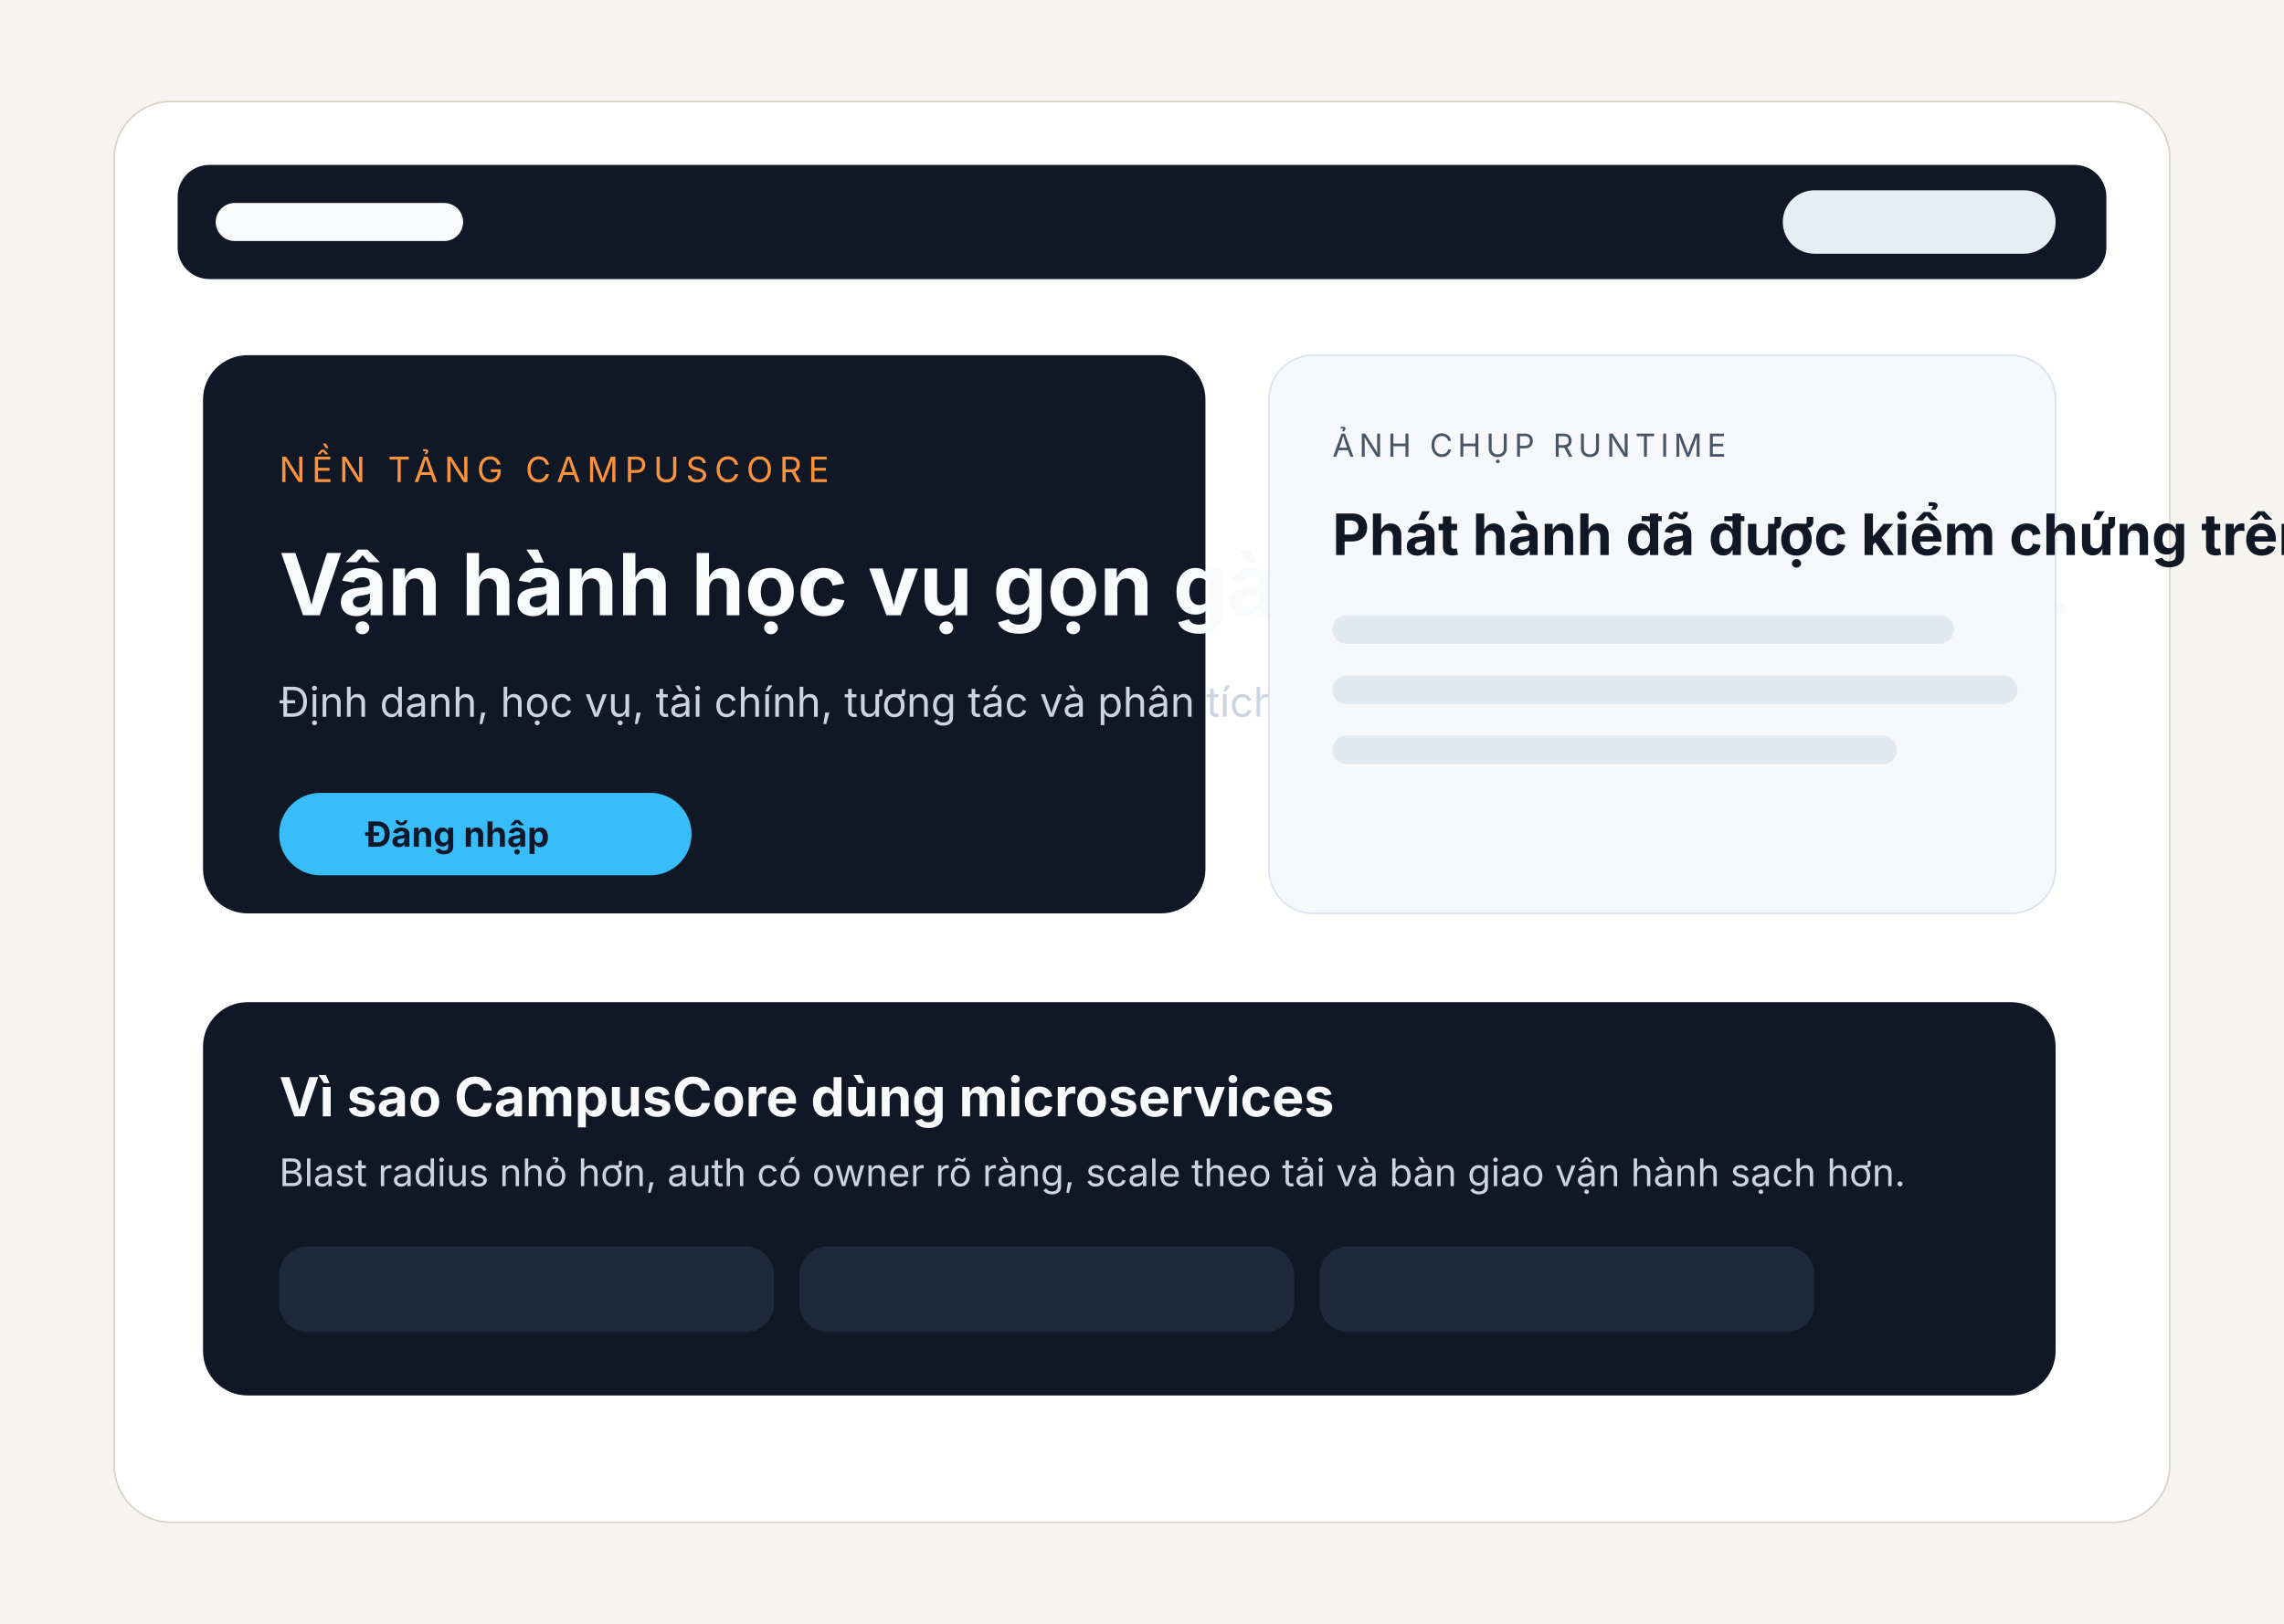
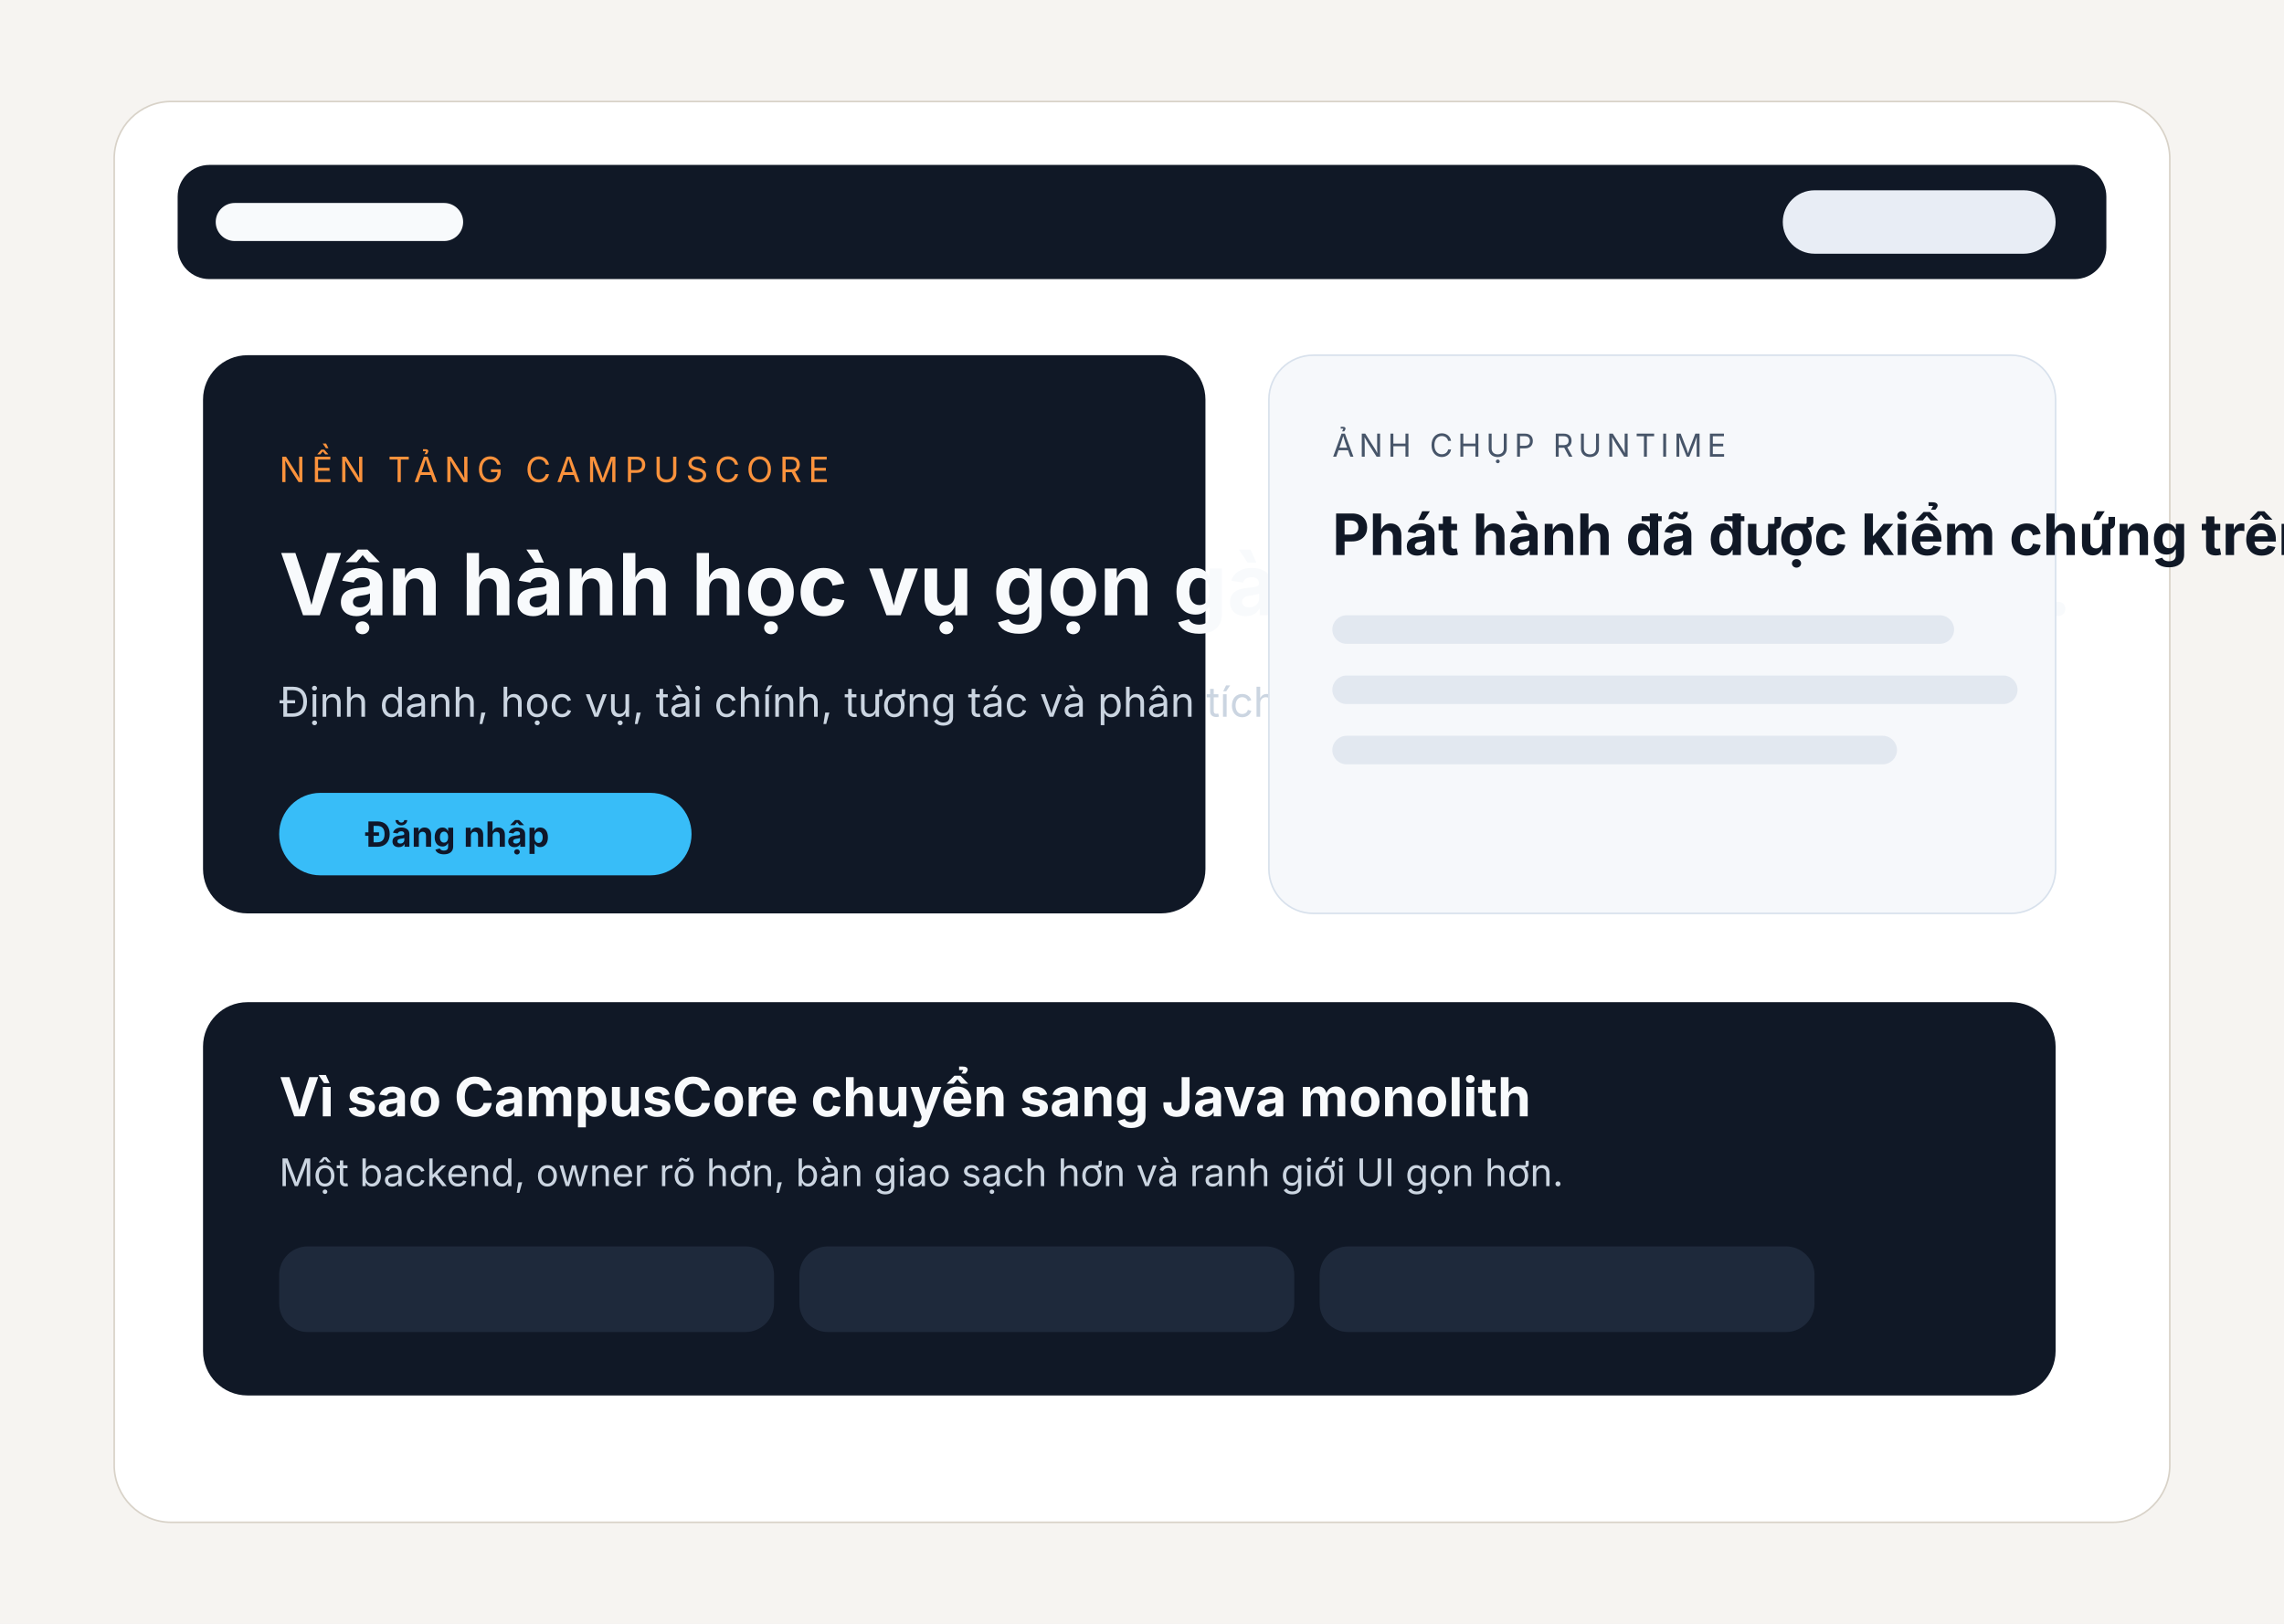
<svg xmlns="http://www.w3.org/2000/svg" width="1440" height="1024" viewBox="0 0 1440 1024" fill="none">
  <rect width="1440" height="1024" fill="#F6F4F1" />
  <rect x="72" y="64" width="1296" height="896" rx="36" fill="#FFFFFF" stroke="#D8D2C8" />
  <rect x="112" y="104" width="1216" height="72" rx="20" fill="#101826" />
  <rect x="136" y="128" width="156" height="24" rx="12" fill="#F8FAFC" />
  <rect x="1124" y="120" width="172" height="40" rx="20" fill="#E8EDF5" />
  <rect x="128" y="224" width="632" height="352" rx="28" fill="#101826" />
  <text x="176" y="304" fill="#FB923C" font-family="Inter, Arial, sans-serif" font-size="22" letter-spacing="4">NỀN TẢNG CAMPUSCORE</text>
  <text x="176" y="388" fill="#F8FAFC" font-family="Inter, Arial, sans-serif" font-size="54" font-weight="700">Vận hành học vụ gọn gàng và đáng tin hơn.</text>
  <text x="176" y="452" fill="#CBD5E1" font-family="Inter, Arial, sans-serif" font-size="26">Định danh, học vụ, tài chính, tương tác và phân tích trong một workspace bình tĩnh hơn.</text>
  <rect x="176" y="500" width="260" height="52" rx="26" fill="#38BDF8" />
  <text x="230" y="534" fill="#0F172A" font-family="Inter, Arial, sans-serif" font-size="22" font-weight="700">Đăng nhập</text>
  <rect x="800" y="224" width="496" height="352" rx="28" fill="#F6F8FB" stroke="#D8E1EC" />
  <text x="840" y="288" fill="#475569" font-family="Inter, Arial, sans-serif" font-size="20" letter-spacing="3">ẢNH CHỤP RUNTIME</text>
  <text x="840" y="350" fill="#101826" font-family="Inter, Arial, sans-serif" font-size="36" font-weight="700">Phát hành đã được kiểm chứng trên 9 image</text>
  <rect x="840" y="388" width="392" height="18" rx="9" fill="#E2E8F0" />
  <rect x="840" y="426" width="432" height="18" rx="9" fill="#E2E8F0" />
  <rect x="840" y="464" width="356" height="18" rx="9" fill="#E2E8F0" />
  <rect x="128" y="632" width="1168" height="248" rx="28" fill="#101826" />
-   <text x="176" y="704" fill="#F8FAFC" font-family="Inter, Arial, sans-serif" font-size="34" font-weight="700">Vì sao CampusCore dùng microservices</text>
-   <text x="176" y="748" fill="#CBD5E1" font-family="Inter, Arial, sans-serif" font-size="24">Blast radius nhỏ hơn, auth có owner rõ ràng, scale theo tải và bàn giao vận hành sạch hơn.</text>
+   <text x="176" y="704" fill="#F8FAFC" font-family="Inter, Arial, sans-serif" font-size="34" font-weight="700">Vì sao CampusCore chuyển sang Java monolith</text>
+   <text x="176" y="748" fill="#CBD5E1" font-family="Inter, Arial, sans-serif" font-size="24">Một backend, owner rõ hơn, bàn giao sạch hơn và ranh giới UI gọn hơn.</text>
  <rect x="176" y="786" width="312" height="54" rx="18" fill="#1E293B" />
  <rect x="504" y="786" width="312" height="54" rx="18" fill="#1E293B" />
  <rect x="832" y="786" width="312" height="54" rx="18" fill="#1E293B" />
</svg>
